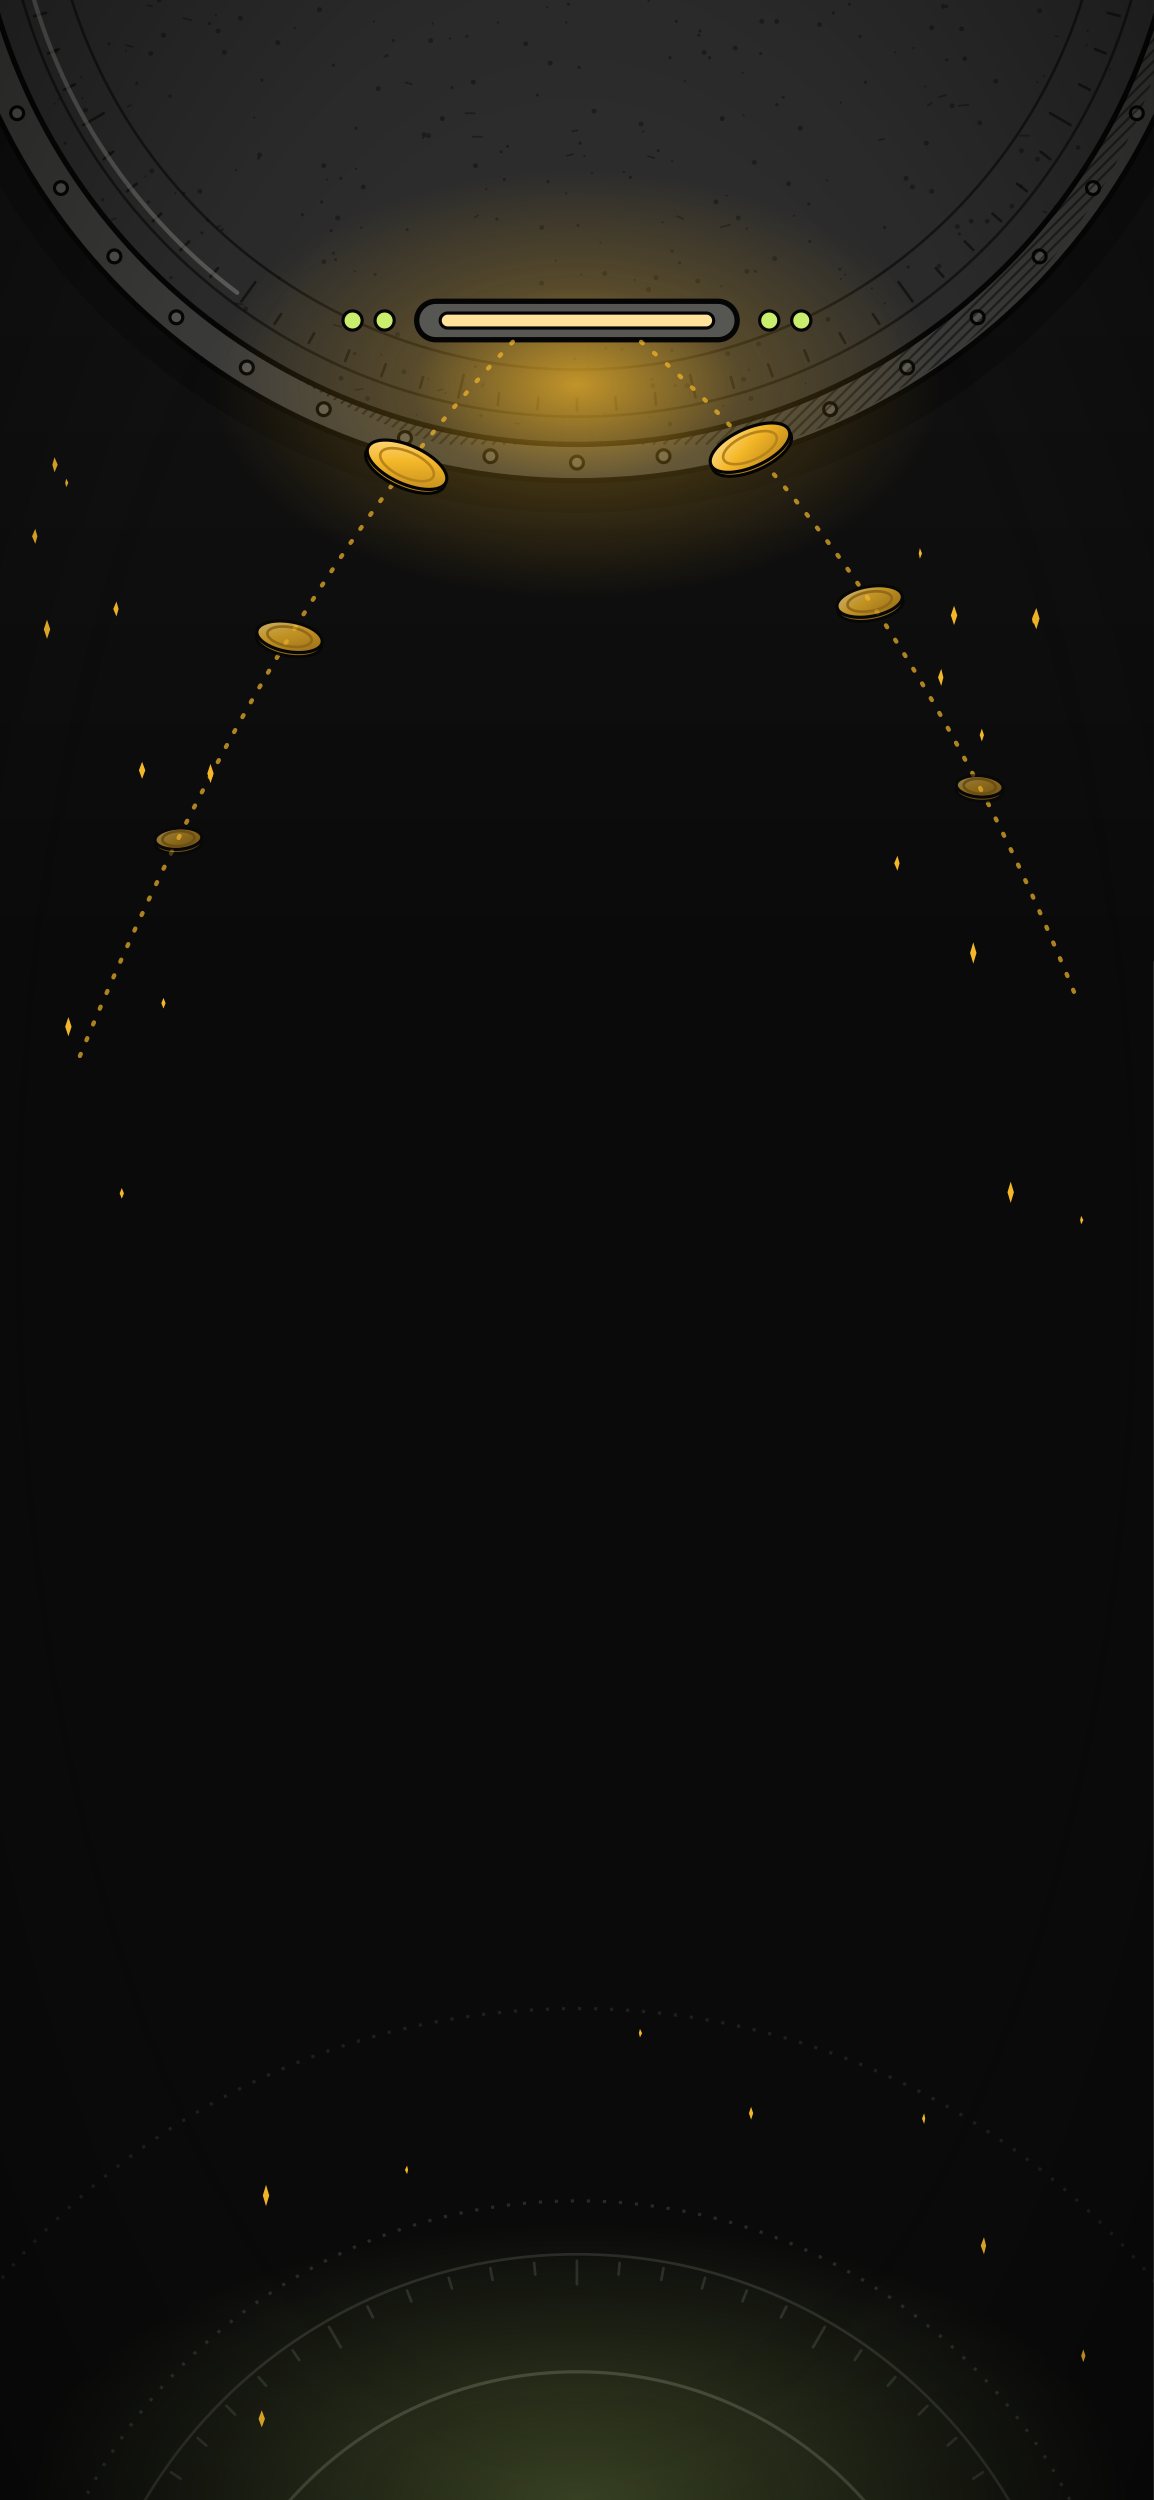
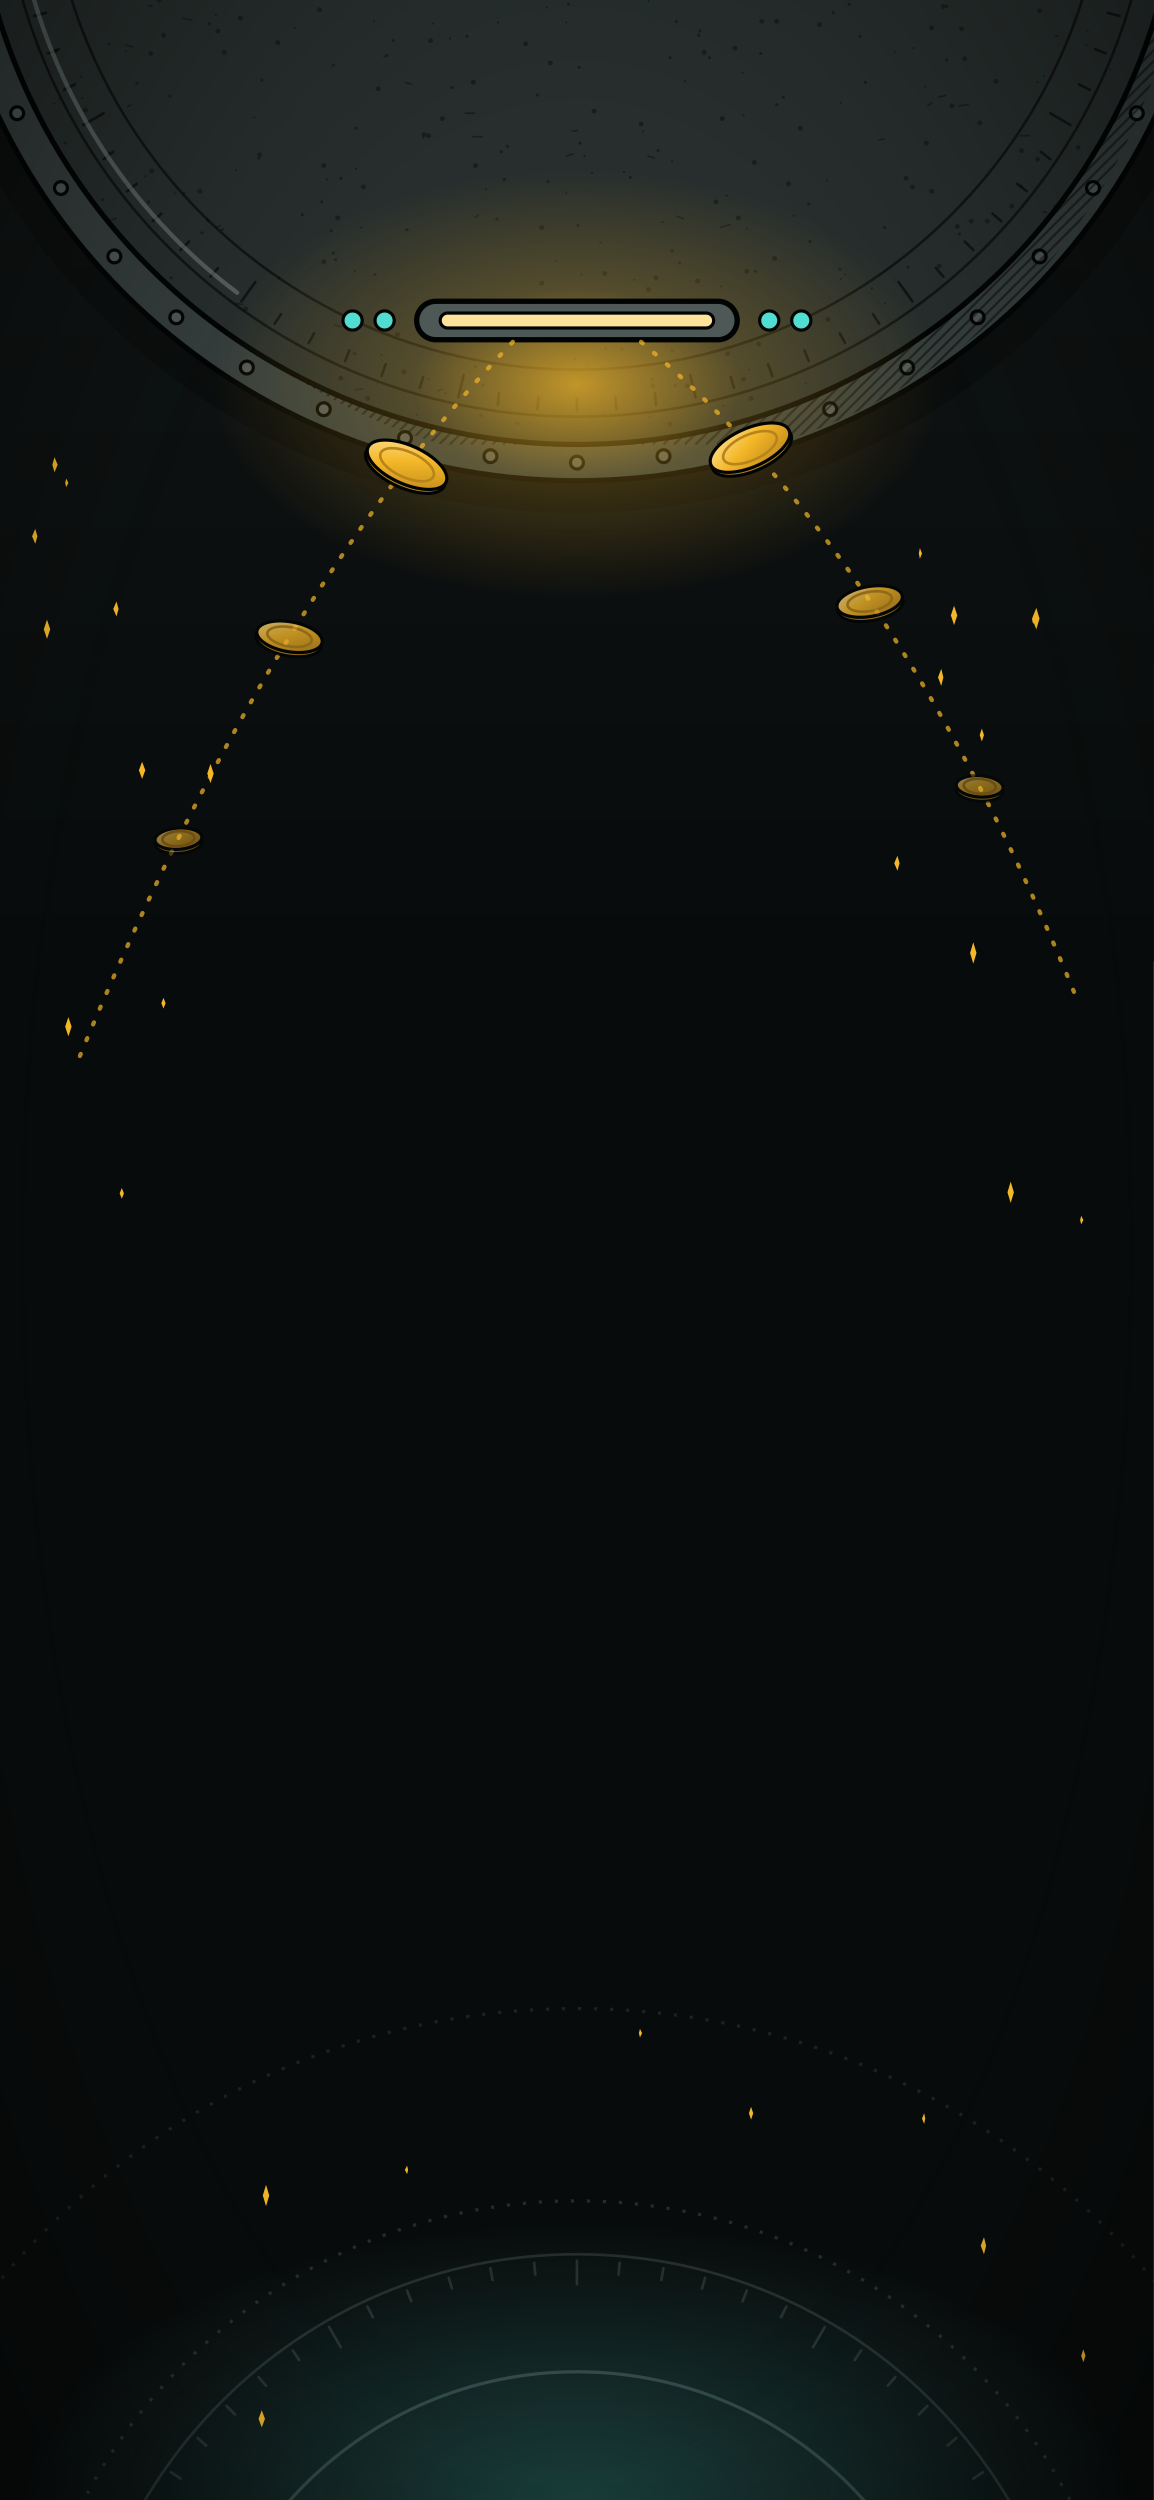
<svg xmlns="http://www.w3.org/2000/svg" viewBox="0 0 1080 2340" width="1080" height="2340">
  <defs>
    <radialGradient id="vig" cx="50%" cy="42%" r="70%">
-       <stop offset="55%" stop-color="#0A0A0A" stop-opacity="0" />
+       <stop offset="55%" stop-color="#080B0B" stop-opacity="0" />
      <stop offset="100%" stop-color="#000000" stop-opacity="0.55" />
    </radialGradient>
    <radialGradient id="glow">
      <stop offset="0%" stop-color="#F4B728" stop-opacity="0.75" />
      <stop offset="45%" stop-color="#F4B728" stop-opacity="0.22" />
      <stop offset="100%" stop-color="#F4B728" stop-opacity="0" />
    </radialGradient>
    <radialGradient id="glowl">
-       <stop offset="0%" stop-color="#C9EE6E" stop-opacity="0.55" />
-       <stop offset="100%" stop-color="#C9EE6E" stop-opacity="0" />
+       <stop offset="0%" stop-color="#51DDD2" stop-opacity="0.55" />
+       <stop offset="100%" stop-color="#51DDD2" stop-opacity="0" />
    </radialGradient>
    <linearGradient id="sky" x1="0" y1="0" x2="0" y2="1">
-       <stop offset="0" stop-color="#141414" />
-       <stop offset="1" stop-color="#0A0A0A" />
+       <stop offset="0" stop-color="#111515" />
+       <stop offset="1" stop-color="#080B0B" />
    </linearGradient>
    <linearGradient id="goldg" x1="0" y1="0" x2="1" y2="1">
      <stop offset="0" stop-color="#FFE39A" />
      <stop offset=".45" stop-color="#F4B728" />
      <stop offset="1" stop-color="#B8841A" />
    </linearGradient>
    <linearGradient id="skyt" x1="0" y1="0" x2="0" y2="1">
-       <stop offset="0" stop-color="#141414" />
-       <stop offset="1" stop-color="#0A0A0A" />
+       <stop offset="0" stop-color="#111515" />
+       <stop offset="1" stop-color="#080B0B" />
    </linearGradient>
    <radialGradient id="vigp" cx="50%" cy="50%" r="75%">
-       <stop offset="60%" stop-color="#0A0A0A" stop-opacity="0" />
+       <stop offset="60%" stop-color="#080B0B" stop-opacity="0" />
      <stop offset="100%" stop-color="#000000" stop-opacity=".45" />
    </radialGradient>
    <clipPath id="cv">
      <rect width="1080" height="2340" />
    </clipPath>
  </defs>
  <g clip-path="url(#cv)">
-     <rect width="1080" height="2340" fill="#0A0A0A" />
+     <rect width="1080" height="2340" fill="#080B0B" />
    <rect width="1080" height="900" fill="url(#skyt)" />
-     <circle cx="540" cy="-150" r="630" fill="#050505" opacity=".3" />
-     <circle cx="540" cy="-150" r="600" fill="#3C3C3B" stroke="#050505" stroke-width="5" />
-     <circle cx="540" cy="-150" r="566" fill="#2C2C2C" stroke="#050505" stroke-width="5" />
+     <circle cx="540" cy="-150" r="630" fill="#020404" opacity=".3" />
+     <circle cx="540" cy="-150" r="600" fill="#353E3D" stroke="#020404" stroke-width="5" />
+     <circle cx="540" cy="-150" r="566" fill="#272E2D" stroke="#020404" stroke-width="5" />
    <clipPath id="t1">
      <circle cx="540" cy="-150" r="566" />
    </clipPath>
    <g clip-path="url(#t1)" opacity=".35">
      <path d="M1068 -217h.1M14 69h.1M842 -448h.1M680 -19h.1M77 92h.1M543 281h.1M276 26h.1M487 -116h.1M160 -85h.1M5 -324h.1M887 -515h.1M959 -43h.1M309 -576h.1M54 -269h.1M987 193h.1M49 -425h.1M754 359h.1M451 362h.1M509 -559h.1M53 -348h.1M730 -647h.1M832 -548h.1M335 -62h.1M184 -5h.1M1071 -177h.1M56 69h.1M641 -95h.1M265 -561h.1M421 36h.1M349 -77h.1M1048 -441h.1M838 49h.1M658 -636h.1M1080 -682h.1M248 398h.1M444 -631h.1M620 -298h.1M1097 -524h.1M376 -96h.1M761 -490h.1M332 254h.1M151 326h.1M750 -157h.1M917 -537h.1M997 -538h.1M1 -258h.1M787 96h.1M782 -166h.1M164 181h.1M284 392h.1M202 -125h.1M523 -185h.1M-3 74h.1M1020 -204h.1M417 368h.1M391 -523h.1M884 -136h.1M118 48h.1M800 -696h.1M828 284h.1M939 -161h.1M813 -125h.1M1055 -43h.1M810 -150h.1M675 268h.1M76 72h.1M520 244h.1M687 -228h.1M416 -617h.1M376 -608h.1M464 -151h.1M672 -434h.1M866 81h.1M689 -337h.1M867 380h.1M166 -73h.1M550 344h.1M1014 228h.1M834 -206h.1M315 -476h.1M439 -15h.1M584 161h.1M1061 -607h.1M1075 255h.1M84 398h.1M-2 166h.1M692 -208h.1M162 -357h.1M346 -307h.1M693 -128h.1M968 -670h.1M547 146h.1M512 7h.1M1003 195h.1M187 -554h.1M357 332h.1M78 292h.1M202 14h.1M342 -597h.1M75 -61h.1M853 357h.1M254 -480h.1M502 -669h.1M885 362h.1M1075 -629h.1M57 372h.1M586 -600h.1M413 -438h.1M890 -501h.1M253 -577h.1M836 -403h.1M349 -519h.1M322 -33h.1M1062 -610h.1M51 97h.1M634 -301h.1M566 387h.1M977 71h.1M377 -714h.1M834 -473h.1M414 -567h.1M252 -433h.1M786 -57h.1M379 -524h.1M1039 254h.1M1087 -678h.1M973 -48h.1M1039 65h.1M949 -605h.1M974 345h.1M455 177h.1M977 -234h.1M884 -391h.1M791 257h.1M970 365h.1M699 -521h.1M405 22h.1M172 -265h.1M754 402h.1M423 -53h.1M85 -68h.1M87 -664h.1M530 21h.1M774 169h.1M1018 29h.1M602 123h.1M586 -144h.1M1076 372h.1M607 1h.1M484 -152h.1M990 331h.1M975 -92h.1M537 -226h.1M460 -375h.1M680 183h.1M195 -677h.1M857 -380h.1M554 162h.1M306 168h.1M699 214h.1M185 -316h.1M787 261h.1M855 45h.1M-26 -45h.1M699 -1h.1M50 -419h.1M1103 -147h.1M898 -642h.1M499 -142h.1M54 149h.1M312 369h.1M701 346h.1M360 53h.1M204 -69h.1M620 208h.1M997 -25h.1M113 -220h.1M566 -134h.1M309 -706h.1M390 388h.1M605 -287h.1M251 -141h.1M238 -592h.1M325 -80h.1M769 -521h.1M391 -344h.1M110 -408h.1M-1 -444h.1M698 -184h.1M333 158h.1M136 165h.1M471 -106h.1M331 -198h.1M432 -492h.1M743 202h.1M695 68h.1M475 -367h.1M521 -438h.1M401 355h.1M589 -322h.1M1089 168h.1M338 213h.1M981 -255h.1M608 390h.1M762 -692h.1M466 21h.1M564 -247h.1M62 -611h.1M408 -230h.1M816 270h.1M696 108h.1M29 -66h.1M421 -417h.1M562 227h.1M1040 164h.1M1041 -44h.1M986 -19h.1M720 -255h.1M350 20h.1M544 257h.1M993 193h.1M611 -205h.1M565 -419h.1M581 -358h.1M983 -359h.1M334 -75h.1M367 -169h.1M971 -513h.1M952 366h.1M628 -471h.1M264 -476h.1M710 -87h.1M491 -36h.1M367 -34h.1M988 237h.1M875 -248h.1M496 -29h.1M971 77h.1M761 -15h.1M677 380h.1M537 -171h.1M1057 -317h.1M641 76h.1M772 -534h.1M1017 42h.1M636 409h.1M396 129h.1M530 181h.1M915 -282h.1M1041 -286h.1M729 -568h.1M393 -160h.1M165 276h.1M287 -87h.1M83 115h.1M221 159h.1M859 -388h.1M120 -539h.1M55 93h.1M775 -614h.1M1091 -185h.1M51 -378h.1M318 -230h.1M238 110h.1M571 -430h.1M202 -165h.1M640 -139h.1M594 262h.1M370 -108h.1M696 -599h.1M1080 -61h.1M743 -495h.1M1020 -165h.1M629 151h.1M563 -225h.1" stroke="#000000" stroke-width="2" stroke-linecap="round" />
      <path d="M47 -103h.1M45 -374h.1M1040 -636h.1M137 -181h.1M163 -630h.1M1057 -556h.1M314 243h.1M20 -279h.1M535 -56h.1M513 170h.1M472 168h.1M91 236h.1M891 -538h.1M1104 -370h.1M423 82h.1M541 211h.1M19 -273h.1M208 215h.1M1034 320h.1M582 327h.1M923 -611h.1M287 -587h.1M425 -320h.1M237 -161h.1M323 -633h.1M312 237h.1M6 185h.1M722 -599h.1M979 298h.1M1084 137h.1M312 61h.1M194 206h.1M358 -338h.1M1076 39h.1M1001 239h.1M850 250h.1M580 -38h.1M20 -638h.1M754 -286h.1M912 -233h.1M952 -312h.1M1072 47h.1M504 -39h.1M300 -254h.1M239 -706h.1M339 -305h.1M780 12h.1M1069 -101h.1M895 -253h.1M828 -51h.1M118 172h.1M84 -85h.1M245 75h.1M1026 -354h.1M1014 -594h.1M990 -521h.1M269 -350h.1M627 54h.1M665 -29h.1M542 -335h.1M891 -224h.1M626 -99h.1M685 -483h.1M898 219h.1M758 226h.1M1066 -128h.1M886 56h.1M178 -550h.1M174 -561h.1M80 -104h.1M654 -414h.1M947 -182h.1M475 137h.1M362 52h.1M743 -129h.1M-7 277h.1M242 148h.1M421 -479h.1M365 -648h.1M985 -440h.1M1005 228h.1M455 -224h.1M655 29h.1M1045 -122h.1M95 304h.1M189 -130h.1M828 213h.1M846 343h.1M-7 -621h.1M368 -337h.1M382 -696h.1M626 -371h.1M725 408h.1M490 -420h.1M548 -493h.1M189 218h.1M712 50h.1M332 331h.1M445 343h.1M430 -303h.1M310 216h.1M242 -371h.1M439 -26h.1M227 -87h.1M258 -258h.1M188 390h.1M1043 -64h.1M1000 -236h.1M329 -484h.1M688 -261h.1M469 142h.1M778 -562h.1M278 384h.1M887 -580h.1M45 127h.1M351 257h.1M491 -104h.1M9 -707h.1M960 -41h.1M452 360h.1M18 -6h.1M-16 5h.1M805 34h.1M437 34h.1M629 328h.1M278 -309h.1M1061 268h.1M439 -386h.1M543 -49h.1M425 -266h.1M786 252h.1M196 22h.1M177 -127h.1M102 41h.1M757 191h.1M965 -544h.1M538 336h.1M121 -72h.1M334 -559h.1M886 6h.1M209 -22h.1M65 -268h.1M414 -498h.1M491 -223h.1M1060 -627h.1M61 134h.1M501 -71h.1M473 -176h.1M810 77h.1M669 -688h.1M916 -308h.1M285 -8h.1M503 89h.1M629 235h.1M642 -222h.1M607 -311h.1M79 273h.1M567 326h.1M1076 -272h.1M654 33h.1M1047 -374h.1M395 -604h.1M404 -314h.1M795 4h.1M323 -43h.1M392 -265h.1M335 -510h.1M871 -415h.1M560 -64h.1M543 134h.1M434 367h.1M532 4h.1M27 386h.1M335 -381h.1M198 -22h.1M211 -569h.1M941 -382h.1M265 -72h.1M904 -544h.1M259 -106h.1M222 366h.1M274 -646h.1M521 -290h.1M920 -646h.1M159 90h.1M1010 -487h.1M900 405h.1M442 -128h.1M1090 -153h.1M701 -610h.1M469 -241h.1M261 260h.1M319 167h.1M-4 -414h.1M131 261h.1M96 187h.1M696 -248h.1M996 229h.1M803 -632h.1M888 -575h.1M395 -479h.1M718 -668h.1M81 -458h.1M301 189h.1M881 356h.1M706 -493h.1M634 -619h.1M146 -72h.1M727 98h.1M707 254h.1M-7 316h.1M369 -560h.1M305 371h.1M35 -69h.1M253 -198h.1M1082 -486h.1M572 -104h.1M604 -201h.1M632 361h.1M450 389h.1M58 410h.1M486 -128h.1M349 -387h.1M839 -283h.1M947 251h.1M1036 -101h.1M575 -528h.1M524 -481h.1M176 -467h.1M172 181h.1M60 -95h.1M542 63h.1M283 201h.1M599 -49h.1M102 143h.1M960 302h.1M139 189h.1M277 -379h.1M1106 -648h.1M658 -491h.1M117 -162h.1M35 -142h.1M1036 309h.1M722 -345h.1M436 -270h.1M20 -343h.1M590 166h.1M15 373h.1M28 255h.1M180 -159h.1M751 382h.1M399 -221h.1M56 147h.1M870 -525h.1M143 -644h.1M387 -526h.1M12 -241h.1M380 -515h.1M407 -571h.1M232 -51h.1M610 355h.1M647 -52h.1M381 215h.1M182 -660h.1M1001 300h.1M956 174h.1M733 91h.1M465 205h.1M558 -44h.1M107 403h.1M542 -51h.1M1017 250h.1M664 54h.1M740 -329h.1M1086 -424h.1M333 120h.1M941 290h.1M404 -181h.1M206 -478h.1M-16 -306h.1M129 -681h.1M616 141h.1M453 -247h.1M368 38h.1M633 20h.1M636 246h.1M58 -216h.1M1100 348h.1M1075 285h.1M160 260h.1M857 -303h.1M362 -427h.1M509 -569h.1M1063 -432h.1M189 -18h.1M128 78h.1M238 -157h.1M429 -593h.1M1047 -241h.1M436 -544h.1M290 -439h.1M-3 -257h.1M687 -704h.1" stroke="#000000" stroke-width="3" stroke-linecap="round" />
      <path d="M77 351h.1M1091 -698h.1M52 48h.1M629 -411h.1M488 -245h.1M445 155h.1M900 27h.1M191 -594h.1M1074 244h.1M340 175h.1M548 -617h.1M1028 -484h.1M316 204h.1M147 310h.1M681 331h.1M289 -263h.1M284 -379h.1M292 -298h.1M366 -525h.1M492 41h.1M611 361h.1M492 -620h.1M558 -224h.1M270 -166h.1M223 -145h.1M1005 -695h.1M515 59h.1M1050 -558h.1M679 -639h.1M1009 138h.1M120 416h.1M680 -492h.1M141 50h.1M214 -494h.1M676 111h.1M711 -660h.1M634 -415h.1M653 263h.1M245 -214h.1M171 355h.1M556 104h.1M396 -600h.1M573 -261h.1M418 -384h.1M659 49h.1M71 -492h.1M153 33h.1M87 -653h.1M1083 336h.1M1075 -706h.1M647 -395h.1M888 -686h.1M909 207h.1M973 10h.1M452 -239h.1M634 -434h.1M848 167h.1M944 -26h.1M440 -171h.1M172 -533h.1M767 23h.1M917 115h.1M989 398h.1M712 -129h.1M696 355h.1M703 373h.1M46 -34h.1M972 -316h.1M665 -594h.1M479 -92h.1M21 -147h.1M628 -13h.1M622 -334h.1M362 -475h.1M605 -325h.1M125 -310h.1M117 -646h.1M153 -16h.1M669 -39h.1M867 134h.1M191 -528h.1M234 -237h.1M403 38h.1M268 -311h.1M149 0h.1M955 311h.1M709 -652h.1M738 -425h.1M44 -73h.1M983 -576h.1M891 99h.1M566 256h.1M757 -662h.1M396 -386h.1M507 265h.1M127 -287h.1M1088 -121h.1M319 354h.1M19 -328h.1M-18 251h.1M225 17h.1M603 292h.1M46 -294h.1M-26 215h.1M581 -467h.1M263 -378h.1M818 -476h.1M200 -408h.1M992 -115h.1M804 416h.1M976 -450h.1M39 295h.1M553 -305h.1M691 204h.1M344 373h.1M298 -590h.1M516 -351h.1M770 -493h.1M971 149h.1M1059 -305h.1M976 -170h.1M303 155h.1M361 -607h.1M562 -137h.1M1075 -435h.1M68 166h.1M204 29h.1M414 111h.1M243 145h.1M972 -158h.1M100 -121h.1M933 -530h.1M129 377h.1M264 -606h.1M25 -548h.1M327 -333h.1M664 -608h.1M1095 60h.1M1023 -112h.1M254 -583h.1M395 -372h.1M80 103h.1M299 9h.1M1047 -670h.1M230 289h.1M745 -423h.1M459 -680h.1M588 -306h.1M363 -46h.1M7 -383h.1M119 -260h.1M443 77h.1M896 212h.1M932 76h.1M1052 -402h.1M872 26h.1M222 -266h.1M676 -42h.1M22 -197h.1M57 -426h.1M468 -682h.1M725 -443h.1M836 -130h.1M130 -689h.1M601 -664h.1M852 -32h.1M76 257h.1M21 -283h.1M367 -150h.1M1082 344h.1M854 175h.1M851 -94h.1M152 -561h.1M735 -331h.1M150 -231h.1M879 249h.1M1025 -124h.1M1089 179h.1M668 -594h.1M93 -62h.1M738 172h.1M260 40h.1M303 245h.1M667 -599h.1M706 152h.1M95 -677h.1M482 -380h.1M699 254h.1M507 -663h.1M353 -83h.1M713 20h.1M-5 -199h.1M928 -570h.1M436 -489h.1M779 -180h.1M1099 -477h.1M142 -405h.1M845 337h.1M947 193h.1M688 45h.1M339 -573h.1M856 -462h.1M30 307h.1M285 -402h.1M924 207h.1M1057 129h.1M775 299h.1M748 -381h.1M463 -394h.1M956 141h.1M648 406h.1M372 313h.1M441 315h.1M872 179h.1M397 126h.1M883 6h.1M643 361h.1M28 -115h.1M128 -605h.1M865 381h.1M210 49h.1M647 -581h.1M1013 188h.1M263 -214h.1M456 -372h.1M923 -253h.1M774 -211h.1M725 242h.1M627 397h.1M627 -662h.1M401 127h.1M513 -46h.1M550 -243h.1M614 260h.1M340 -662h.1M142 160h.1M710 322h.1M478 -182h.1M607 271h.1M965 -595h.1M378 348h.1M749 120h.1M834 381h.1M243 389h.1M742 -139h.1M443 -19h.1M421 -348h.1M518 -673h.1M64 -288h.1M809 -261h.1M554 -60h.1M316 -41h.1M636 -107h.1M605 -437h.1M231 413h.1M489 -271h.1M727 20h.1M1017 325h.1M507 213h.1M1039 -417h.1M670 189h.1M621 -97h.1M-24 -320h.1M907 355h.1M82 358h.1M-6 -212h.1M354 83h.1M597 -434h.1M941 311h.1M903 55h.1M43 364h.1M641 -555h.1M600 116h.1M937 -31h.1M187 179h.1M457 -71h.1" stroke="#000000" stroke-width="4.6" stroke-linecap="round" />
      <path d="M967 -501l9 -2M379 77l7 2M609 -365l5 0M811 -661l5 0M362 -27l9 -1M633 202l7 3M423 -512l5 2M332 -619l8 0M593 -423l4 0M868 99l5 -3M328 -179l8 1M435 106l10 0M-2 -111l6 3M997 -621l9 1M482 396l5 1M34 220l6 0M449 -426l8 2M1064 -596l9 2M929 -303l7 1M1060 146l6 0M522 -521l5 1M312 304l8 2M818 -467l4 -3M220 284l8 1M689 -208l8 1M535 123l6 -1M674 213l10 -3M95 262l5 1M878 91l8 -2M884 401l5 -2M1060 264l9 0M349 -147l8 -2M117 42l8 2M187 -175l10 1M367 -472l5 1M334 -237l6 3M503 -310l7 -1M46 404l9 2M451 -122l7 1M1064 156l7 3M1082 -260l6 3M847 395l7 -2M538 415l4 2M1104 -269l5 -1M119 100l4 -2M138 5l5 1M688 -22l10 -2M457 -180l9 2M1087 -57l4 -3M822 131l6 -1M168 -632l10 0M905 -712l5 -3M589 -29l8 -2M763 -701l5 3M1047 205l4 3M897 99l10 -1M61 -95l4 0M442 128l10 0M304 -533l6 1M429 -175l7 -3M289 -231l7 -1M409 366l6 -2M741 -438l6 1M570 -490l5 3M104 206l5 -2M850 353l4 3M126 -170l6 1M55 -48l10 3M368 -16l10 -3M332 365l8 -1M606 146l7 2M987 34l4 0M954 127l10 0M171 17l9 2M929 -407l4 2M428 -303l4 -2M376 -417l6 -3M530 146l7 -2M302 -522l9 -1M444 204l4 -3M1084 -708l4 3M577 -405l4 1M202 213l5 -2M576 -215l5 1M976 198l4 1" stroke="#000000" stroke-width="1.6" />
    </g>
-     <path d="M1114 -49h.1M1094 30h.1M1064 106h.1M1023 176h.1M973 240h.1M915 297h.1M849 344h.1M777 383h.1M701 410h.1M621 427h.1M540 433h.1M459 427h.1M379 410h.1M303 383h.1M231 344h.1M165 297h.1M107 240h.1M57 176h.1M16 106h.1M-14 30h.1M-34 -49h.1" stroke="#050505" stroke-width="15" stroke-linecap="round" />
-     <path d="M1114 -49h.1M1094 30h.1M1064 106h.1M1023 176h.1M973 240h.1M915 297h.1M849 344h.1M777 383h.1M701 410h.1M621 427h.1M540 433h.1M459 427h.1M379 410h.1M303 383h.1M231 344h.1M165 297h.1M107 240h.1M57 176h.1M16 106h.1M-14 30h.1M-34 -49h.1" stroke="#565653" stroke-width="9" stroke-linecap="round" />
+     <path d="M1114 -49h.1M1094 30h.1M1064 106h.1M1023 176h.1M973 240h.1M915 297h.1M849 344h.1M777 383h.1M701 410h.1M621 427h.1M540 433h.1M459 427h.1M379 410h.1M303 383h.1M231 344h.1M165 297h.1M107 240h.1M57 176h.1M16 106h.1M-14 30h.1M-34 -49h.1" stroke="#020404" stroke-width="15" stroke-linecap="round" />
+     <path d="M1114 -49h.1M1094 30h.1M1064 106h.1M1023 176h.1M973 240h.1M915 297h.1M849 344h.1M777 383h.1M701 410h.1M621 427h.1M540 433h.1M459 427h.1M379 410h.1M303 383h.1M231 344h.1M165 297h.1M107 240h.1M57 176h.1M16 106h.1M-14 30h.1M-34 -49h.1" stroke="#4E5857" stroke-width="9" stroke-linecap="round" />
    <clipPath id="t2">
      <path d="M1106 -150A566 566 0 0 1 540 416A566 566 0 0 1 257 340A540 540 0 0 0 1106 -150Z" />
    </clipPath>
    <g clip-path="url(#t2)" opacity=".45">
      <path d="M-319 416L247 -150M-309 416L257 -150M-299 416L267 -150M-289 416L277 -150M-279 416L287 -150M-269 416L297 -150M-259 416L307 -150M-249 416L317 -150M-239 416L327 -150M-229 416L337 -150M-219 416L347 -150M-209 416L357 -150M-199 416L367 -150M-189 416L377 -150M-179 416L387 -150M-169 416L397 -150M-159 416L407 -150M-149 416L417 -150M-139 416L427 -150M-129 416L437 -150M-119 416L447 -150M-109 416L457 -150M-99 416L467 -150M-89 416L477 -150M-79 416L487 -150M-69 416L497 -150M-59 416L507 -150M-49 416L517 -150M-39 416L527 -150M-29 416L537 -150M-19 416L547 -150M-9 416L557 -150M1 416L567 -150M11 416L577 -150M21 416L587 -150M31 416L597 -150M41 416L607 -150M51 416L617 -150M61 416L627 -150M71 416L637 -150M81 416L647 -150M91 416L657 -150M101 416L667 -150M111 416L677 -150M121 416L687 -150M131 416L697 -150M141 416L707 -150M151 416L717 -150M161 416L727 -150M171 416L737 -150M181 416L747 -150M191 416L757 -150M201 416L767 -150M211 416L777 -150M221 416L787 -150M231 416L797 -150M241 416L807 -150M251 416L817 -150M261 416L827 -150M271 416L837 -150M281 416L847 -150M291 416L857 -150M301 416L867 -150M311 416L877 -150M321 416L887 -150M331 416L897 -150M341 416L907 -150M351 416L917 -150M361 416L927 -150M371 416L937 -150M381 416L947 -150M391 416L957 -150M401 416L967 -150M411 416L977 -150M421 416L987 -150M431 416L997 -150M441 416L1007 -150M451 416L1017 -150M461 416L1027 -150M471 416L1037 -150M481 416L1047 -150M491 416L1057 -150M501 416L1067 -150M511 416L1077 -150M521 416L1087 -150M531 416L1097 -150M541 416L1107 -150M551 416L1117 -150M561 416L1127 -150M571 416L1137 -150M581 416L1147 -150M591 416L1157 -150M601 416L1167 -150M611 416L1177 -150M621 416L1187 -150M631 416L1197 -150M641 416L1207 -150M651 416L1217 -150M661 416L1227 -150M671 416L1237 -150M681 416L1247 -150M691 416L1257 -150M701 416L1267 -150M711 416L1277 -150M721 416L1287 -150M731 416L1297 -150M741 416L1307 -150M751 416L1317 -150M761 416L1327 -150M771 416L1337 -150M781 416L1347 -150M791 416L1357 -150M801 416L1367 -150M811 416L1377 -150M821 416L1387 -150M831 416L1397 -150M841 416L1407 -150M851 416L1417 -150M861 416L1427 -150M871 416L1437 -150M881 416L1447 -150M891 416L1457 -150M901 416L1467 -150M911 416L1477 -150M921 416L1487 -150M931 416L1497 -150M941 416L1507 -150M951 416L1517 -150M961 416L1527 -150M971 416L1537 -150M981 416L1547 -150M991 416L1557 -150M1001 416L1567 -150M1011 416L1577 -150M1021 416L1587 -150M1031 416L1597 -150M1041 416L1607 -150M1051 416L1617 -150M1061 416L1627 -150M1071 416L1637 -150M1081 416L1647 -150M1091 416L1657 -150M1101 416L1667 -150M1111 416L1677 -150M1121 416L1687 -150M1131 416L1697 -150M1141 416L1707 -150M1151 416L1717 -150M1161 416L1727 -150M1171 416L1737 -150M1181 416L1747 -150M1191 416L1757 -150M1201 416L1767 -150M1211 416L1777 -150M1221 416L1787 -150M1231 416L1797 -150M1241 416L1807 -150M1251 416L1817 -150M1261 416L1827 -150M1271 416L1837 -150M1281 416L1847 -150M1291 416L1857 -150M1301 416L1867 -150M1311 416L1877 -150M1321 416L1887 -150M1331 416L1897 -150M1341 416L1907 -150M1351 416L1917 -150M1361 416L1927 -150M1371 416L1937 -150M1381 416L1947 -150M1391 416L1957 -150M1401 416L1967 -150M1411 416L1977 -150M1421 416L1987 -150M1431 416L1997 -150M1441 416L2007 -150M1451 416L2017 -150M1461 416L2027 -150M1471 416L2037 -150M1481 416L2047 -150M1491 416L2057 -150M1501 416L2067 -150M1511 416L2077 -150M1521 416L2087 -150M1531 416L2097 -150M1541 416L2107 -150M1551 416L2117 -150M1561 416L2127 -150M1571 416L2137 -150M1581 416L2147 -150M1591 416L2157 -150M1601 416L2167 -150M1611 416L2177 -150M1621 416L2187 -150M1631 416L2197 -150M1641 416L2207 -150M1651 416L2217 -150M1661 416L2227 -150M1671 416L2237 -150M1681 416L2247 -150" stroke="#000000" stroke-width="2.2" />
    </g>
-     <g fill="none" stroke="#050505" opacity=".6">
+     <g fill="none" stroke="#020404" opacity=".6">
      <circle cx="540" cy="-150" r="540" stroke-width="2.5" />
      <circle cx="540" cy="-150" r="496" stroke-width="2.5" />
      <path d="M540 -684L540 -662M577 -683L576 -672M614 -679L613 -668M651 -672L649 -662M687 -663L684 -653M723 -652L719 -641M757 -638L748 -618M791 -621L786 -612M823 -603L817 -594M854 -582L847 -573M883 -559L876 -551M911 -534L903 -526M937 -507L920 -493M961 -479L952 -472M983 -449L974 -442M1002 -417L993 -411M1020 -384L1010 -379M1035 -350L1025 -346M1048 -315L1027 -308M1058 -279L1047 -277M1066 -243L1055 -241M1071 -206L1060 -205M1074 -169L1063 -168M1074 -131L1063 -132M1071 -94L1049 -96M1066 -57L1055 -59M1058 -21L1047 -23M1048 15L1037 12M1035 50L1025 46M1020 84L1010 79M1002 117L983 106M983 149L974 142M961 179L952 172M937 207L929 200M911 234L903 226M883 259L876 251M854 282L841 264M823 303L817 294M791 321L786 312M757 338L753 328M723 352L719 341M687 363L684 353M651 372L646 351M614 379L613 368M577 383L576 372M540 384L540 373M503 383L504 372M466 379L467 368M429 372L434 351M393 363L396 353M357 352L361 341M323 338L327 328M289 321L294 312M257 303L263 294M226 282L239 264M197 259L204 251M169 234L177 226M143 207L151 200M119 179L128 172M97 149L106 142M78 117L97 106M60 84L70 79M45 50L55 46M32 15L43 12M22 -21L33 -23M14 -57L25 -59M9 -94L31 -96M6 -131L17 -132M6 -169L17 -168M9 -206L20 -205M14 -243L25 -241M22 -279L33 -277M32 -315L53 -308M45 -350L55 -346M60 -384L70 -379M78 -417L87 -412M97 -449L106 -442M119 -479L128 -472M143 -507L160 -493M169 -534L177 -526M197 -559L204 -551M226 -582L233 -573M257 -603L263 -594M289 -621L294 -612M323 -638L332 -618M357 -652L361 -641M393 -663L396 -653M429 -672L431 -662M466 -679L467 -668M503 -683L504 -672" stroke-width="2.5" stroke-linecap="round" />
    </g>
-     <path d="M21 -44A530 530 0 0 0 222 274" fill="none" stroke="#7C7C78" stroke-width="4" stroke-linecap="round" opacity=".6" />
+     <path d="M21 -44A530 530 0 0 0 222 274" fill="none" stroke="#737F7D" stroke-width="4" stroke-linecap="round" opacity=".6" />
    <ellipse cx="540" cy="360" rx="340" ry="200" fill="url(#glow)" />
-     <rect x="390" y="282" width="300" height="36" rx="18" fill="#565653" stroke="#050505" stroke-width="5" />
-     <rect x="412" y="293" width="256" height="14" rx="7" fill="#FFE39A" stroke="#050505" stroke-width="3" />
-     <circle cx="330" cy="300" r="9" fill="#C9EE6E" stroke="#050505" stroke-width="3" />
-     <circle cx="360" cy="300" r="9" fill="#C9EE6E" stroke="#050505" stroke-width="3" />
-     <circle cx="720" cy="300" r="9" fill="#C9EE6E" stroke="#050505" stroke-width="3" />
-     <circle cx="750" cy="300" r="9" fill="#C9EE6E" stroke="#050505" stroke-width="3" />
+     <rect x="390" y="282" width="300" height="36" rx="18" fill="#4E5857" stroke="#020404" stroke-width="5" />
+     <rect x="412" y="293" width="256" height="14" rx="7" fill="#FFE39A" stroke="#020404" stroke-width="3" />
+     <circle cx="330" cy="300" r="9" fill="#51DDD2" stroke="#020404" stroke-width="3" />
+     <circle cx="360" cy="300" r="9" fill="#51DDD2" stroke="#020404" stroke-width="3" />
+     <circle cx="720" cy="300" r="9" fill="#51DDD2" stroke="#020404" stroke-width="3" />
+     <circle cx="750" cy="300" r="9" fill="#51DDD2" stroke="#020404" stroke-width="3" />
    <path d="M480 320Q250 560 70 1000" fill="none" stroke="#F4B728" stroke-width="4" stroke-dasharray="2 14" stroke-linecap="round" opacity=".7" />
    <path d="M600 320Q840 520 1010 940" fill="none" stroke="#F4B728" stroke-width="4" stroke-dasharray="2 14" stroke-linecap="round" opacity=".7" />
    <g opacity="1.00">
      <g transform="rotate(24 381 435)">
-         <ellipse cx="381" cy="439" rx="40" ry="18" fill="#B8841A" stroke="#050505" stroke-width="3" />
-         <ellipse cx="381" cy="435" rx="40" ry="18" fill="url(#goldg)" stroke="#050505" stroke-width="3" />
+         <ellipse cx="381" cy="439" rx="40" ry="18" fill="#B8841A" stroke="#020404" stroke-width="3" />
+         <ellipse cx="381" cy="435" rx="40" ry="18" fill="url(#goldg)" stroke="#020404" stroke-width="3" />
        <ellipse cx="381" cy="435" rx="27" ry="12" fill="none" stroke="#B8841A" stroke-width="2.5" />
      </g>
    </g>
    <g opacity="0.78">
      <g transform="rotate(10 271 596)">
-         <ellipse cx="271" cy="600" rx="31" ry="14" fill="#B8841A" stroke="#050505" stroke-width="3" />
-         <ellipse cx="271" cy="596" rx="31" ry="14" fill="url(#goldg)" stroke="#050505" stroke-width="3" />
+         <ellipse cx="271" cy="600" rx="31" ry="14" fill="#B8841A" stroke="#020404" stroke-width="3" />
+         <ellipse cx="271" cy="596" rx="31" ry="14" fill="url(#goldg)" stroke="#020404" stroke-width="3" />
        <ellipse cx="271" cy="596" rx="21" ry="9" fill="none" stroke="#B8841A" stroke-width="2.5" />
      </g>
    </g>
    <g opacity="0.56">
      <g transform="rotate(-4 167 785)">
-         <ellipse cx="167" cy="789" rx="22" ry="10" fill="#B8841A" stroke="#050505" stroke-width="3" />
-         <ellipse cx="167" cy="785" rx="22" ry="10" fill="url(#goldg)" stroke="#050505" stroke-width="3" />
+         <ellipse cx="167" cy="789" rx="22" ry="10" fill="#B8841A" stroke="#020404" stroke-width="3" />
+         <ellipse cx="167" cy="785" rx="22" ry="10" fill="url(#goldg)" stroke="#020404" stroke-width="3" />
        <ellipse cx="167" cy="785" rx="15" ry="7" fill="none" stroke="#B8841A" stroke-width="2.5" />
      </g>
    </g>
    <g opacity="1.00">
      <g transform="rotate(-24 702 419)">
-         <ellipse cx="702" cy="423" rx="40" ry="18" fill="#B8841A" stroke="#050505" stroke-width="3" />
-         <ellipse cx="702" cy="419" rx="40" ry="18" fill="url(#goldg)" stroke="#050505" stroke-width="3" />
+         <ellipse cx="702" cy="423" rx="40" ry="18" fill="#B8841A" stroke="#020404" stroke-width="3" />
+         <ellipse cx="702" cy="419" rx="40" ry="18" fill="url(#goldg)" stroke="#020404" stroke-width="3" />
        <ellipse cx="702" cy="419" rx="27" ry="12" fill="none" stroke="#B8841A" stroke-width="2.5" />
      </g>
    </g>
    <g opacity="0.78">
      <g transform="rotate(-10 814 563)">
-         <ellipse cx="814" cy="567" rx="31" ry="14" fill="#B8841A" stroke="#050505" stroke-width="3" />
-         <ellipse cx="814" cy="563" rx="31" ry="14" fill="url(#goldg)" stroke="#050505" stroke-width="3" />
+         <ellipse cx="814" cy="567" rx="31" ry="14" fill="#B8841A" stroke="#020404" stroke-width="3" />
+         <ellipse cx="814" cy="563" rx="31" ry="14" fill="url(#goldg)" stroke="#020404" stroke-width="3" />
        <ellipse cx="814" cy="563" rx="21" ry="9" fill="none" stroke="#B8841A" stroke-width="2.5" />
      </g>
    </g>
    <g opacity="0.56">
      <g transform="rotate(4 917 736)">
-         <ellipse cx="917" cy="740" rx="22" ry="10" fill="#B8841A" stroke="#050505" stroke-width="3" />
-         <ellipse cx="917" cy="736" rx="22" ry="10" fill="url(#goldg)" stroke="#050505" stroke-width="3" />
+         <ellipse cx="917" cy="740" rx="22" ry="10" fill="#B8841A" stroke="#020404" stroke-width="3" />
+         <ellipse cx="917" cy="736" rx="22" ry="10" fill="url(#goldg)" stroke="#020404" stroke-width="3" />
        <ellipse cx="917" cy="736" rx="15" ry="7" fill="none" stroke="#B8841A" stroke-width="2.5" />
      </g>
    </g>
    <path d="M33 495L35 502L33 509L30 502ZM62 448L64 452L62 456L61 452ZM153 934L155 939L153 944L151 939ZM64 952L67 961L64 970L61 961ZM44 580L47 589L44 598L41 589ZM133 713L136 721L133 729L130 721ZM51 428L54 435L51 442L49 435ZM109 563L111 570L109 577L106 570ZM114 1112L116 1117L114 1122L112 1117ZM197 715L200 724L197 733L194 724Z" fill="#F4B728" />
    <path d="M946 1106L949 1116L946 1126L943 1116ZM861 513L863 518L861 523L860 518ZM1012 1138L1014 1142L1012 1146L1011 1142ZM840 801L842 808L840 815L837 808ZM970 569L973 579L970 589L966 579ZM919 682L921 688L919 694L917 688ZM967 576L969 580L967 584L966 580ZM881 626L883 634L881 642L878 634ZM911 882L914 892L911 902L908 892ZM893 567L896 576L893 585L890 576Z" fill="#F4B728" />
-     <circle cx="540" cy="2580" r="360" fill="none" stroke="#7C7C78" stroke-width="3" stroke-dasharray="none" opacity="0.35" />
-     <circle cx="540" cy="2580" r="520" fill="none" stroke="#7C7C78" stroke-width="3" stroke-dasharray="3 12" opacity="0.27" />
-     <circle cx="540" cy="2580" r="700" fill="none" stroke="#7C7C78" stroke-width="3" stroke-dasharray="3 12" opacity="0.19" />
-     <g fill="none" stroke="#7C7C78" opacity=".25">
+     <circle cx="540" cy="2580" r="360" fill="none" stroke="#737F7D" stroke-width="3" stroke-dasharray="none" opacity="0.35" />
+     <circle cx="540" cy="2580" r="520" fill="none" stroke="#737F7D" stroke-width="3" stroke-dasharray="3 12" opacity="0.27" />
+     <circle cx="540" cy="2580" r="700" fill="none" stroke="#737F7D" stroke-width="3" stroke-dasharray="3 12" opacity="0.19" />
+     <g fill="none" stroke="#737F7D" opacity=".25">
      <circle cx="540" cy="2580" r="470" stroke-width="2.5" />
      <path d="M540 2116L540 2138M580 2118L579 2129M621 2123L619 2134M660 2132L657 2142M699 2144L695 2154M736 2159L731 2169M772 2178L761 2197M806 2200L800 2209M838 2225L831 2233M868 2252L860 2260M895 2282L887 2289M920 2314L911 2320M942 2348L923 2359M961 2384L951 2389M976 2421L966 2425M988 2460L978 2463M997 2499L986 2501M1002 2540L991 2541M1004 2580L982 2580M1002 2620L991 2619M997 2661L986 2659M988 2700L978 2697M976 2739L966 2735M961 2776L951 2771M942 2812L923 2801M920 2846L911 2840M895 2878L887 2871M868 2908L860 2900M838 2935L831 2927M806 2960L800 2951M772 2982L761 2963M736 3001L731 2991M699 3016L695 3006M660 3028L657 3018M621 3037L619 3026M580 3042L579 3031M540 3044L540 3022M500 3042L501 3031M459 3037L461 3026M420 3028L423 3018M381 3016L385 3006M344 3001L349 2991M308 2982L319 2963M274 2960L280 2951M242 2935L249 2927M212 2908L220 2900M185 2878L193 2871M160 2846L169 2840M138 2812L157 2801M119 2776L129 2771M104 2739L114 2735M92 2700L102 2697M83 2661L94 2659M78 2620L89 2619M76 2580L98 2580M78 2540L89 2541M83 2499L94 2501M92 2460L102 2463M104 2421L114 2425M119 2384L129 2389M138 2348L157 2359M160 2314L169 2320M185 2282L193 2289M212 2252L220 2260M242 2225L249 2233M274 2200L280 2209M308 2178L319 2197M344 2159L349 2169M381 2144L385 2154M420 2132L423 2142M459 2123L461 2134M500 2118L501 2129" stroke-width="2.5" stroke-linecap="round" />
    </g>
    <ellipse cx="540" cy="2340" rx="520" ry="260" fill="url(#glowl)" opacity=".45" />
    <path d="M1014 2199L1016 2205L1014 2211L1012 2205ZM921 2094L923 2102L921 2110L918 2102ZM865 1978L866 1983L865 1988L863 1983ZM245 2256L248 2264L245 2272L242 2264ZM703 1972L705 1978L703 1984L701 1978ZM249 2045L252 2055L249 2065L246 2055ZM381 2027L382 2031L381 2035L379 2031ZM599 1899L601 1903L599 1907L598 1903Z" fill="#F4B728" />
    <rect width="1080" height="2340" fill="url(#vigp)" />
  </g>
</svg>
